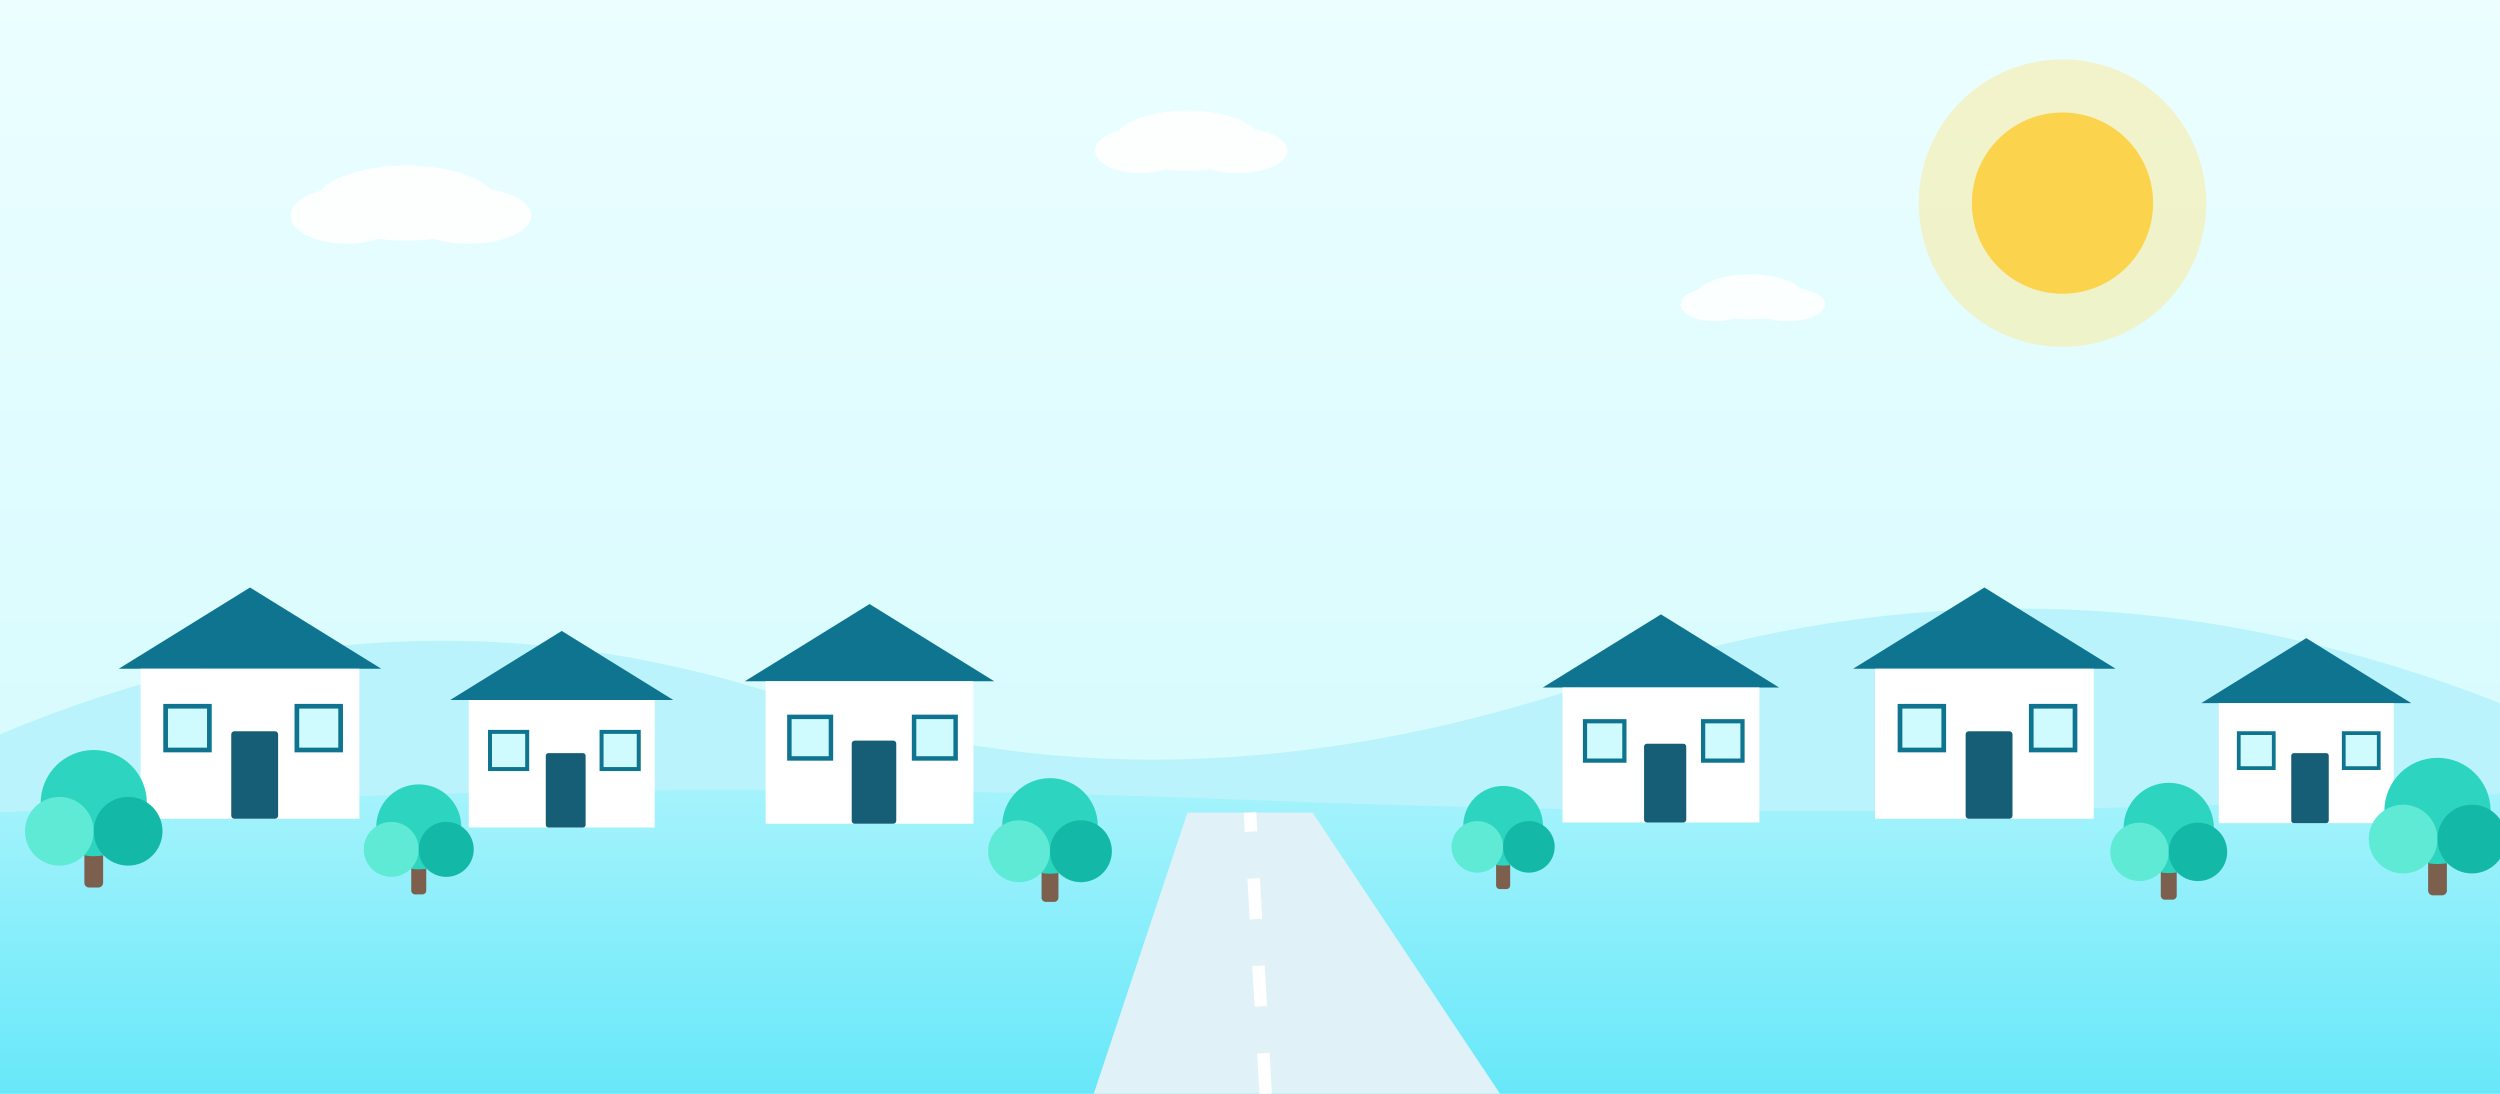
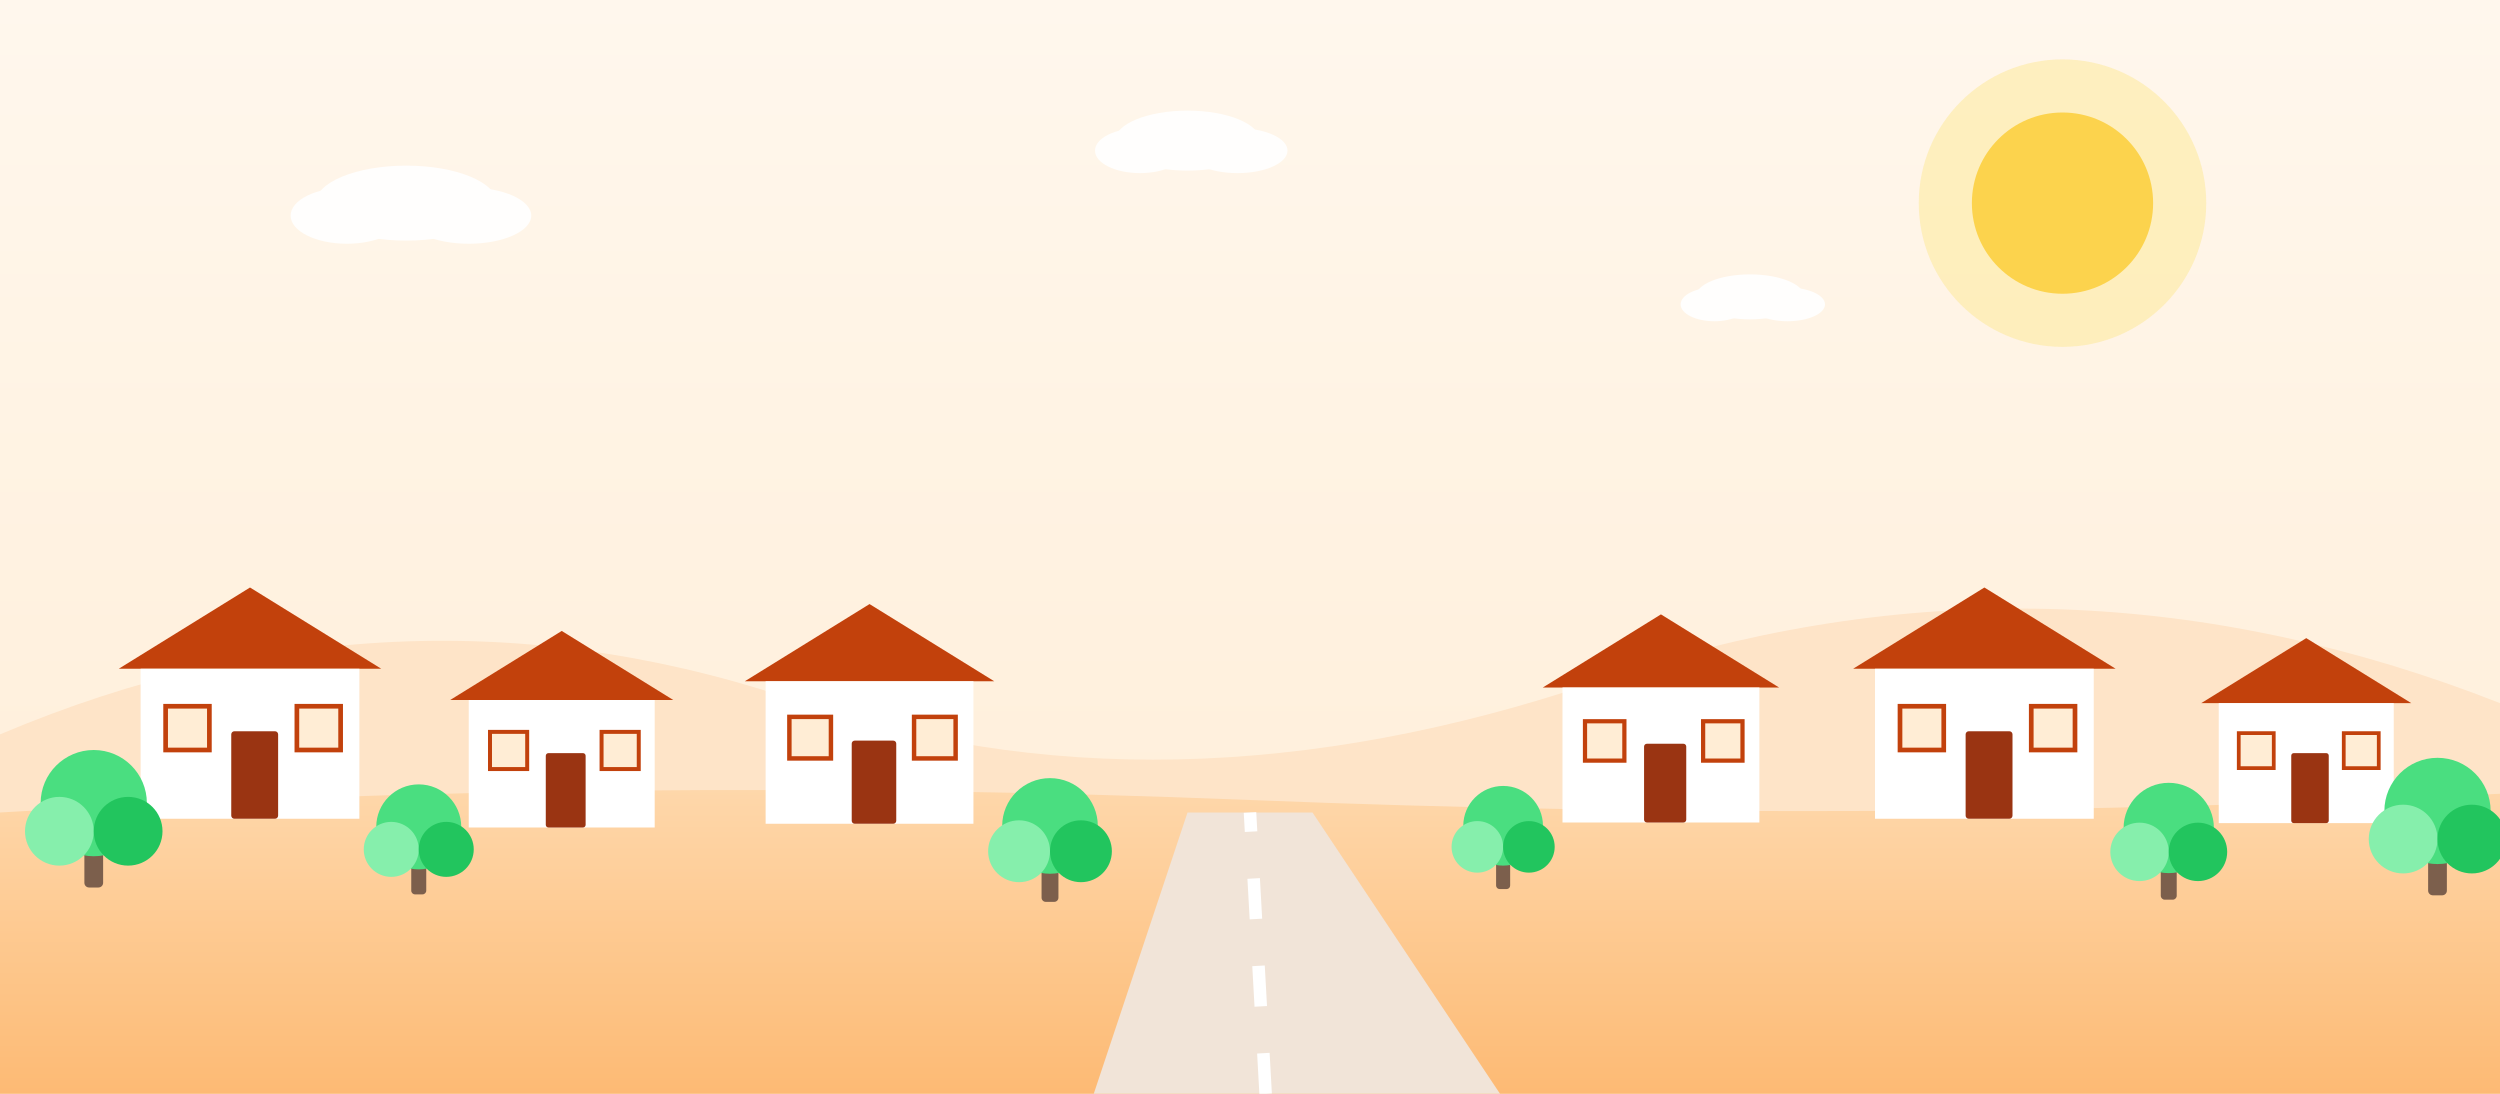
<svg xmlns="http://www.w3.org/2000/svg" viewBox="0 0 1600 700" preserveAspectRatio="xMidYMid slice">
  <defs>
    <linearGradient id="sky" x1="0" y1="0" x2="0" y2="1">
-       <stop offset="0" stop-color="#ecfeff" />
-       <stop offset="1" stop-color="#cffafe" />
+       <stop offset="0" stop-color="#fff7ed" />
+       <stop offset="1" stop-color="#ffedd5" />
    </linearGradient>
    <linearGradient id="ground" x1="0" y1="0" x2="0" y2="1">
-       <stop offset="0" stop-color="#a5f3fc" />
-       <stop offset="1" stop-color="#67e8f9" />
+       <stop offset="0" stop-color="#fed7aa" />
+       <stop offset="1" stop-color="#fdba74" />
    </linearGradient>
    <g id="house">
-       <polygon points="-14,0 70,-52 154,0" fill="#0e7490" />
+       <polygon points="-14,0 70,-52 154,0" fill="#c2410c" />
      <rect x="0" y="0" width="140" height="96" fill="#ffffff" />
-       <rect x="58" y="40" width="30" height="56" fill="#155e75" rx="2" />
-       <rect x="16" y="24" width="28" height="28" fill="#cffafe" stroke="#0e7490" stroke-width="3" />
-       <rect x="100" y="24" width="28" height="28" fill="#cffafe" stroke="#0e7490" stroke-width="3" />
+       <rect x="58" y="40" width="30" height="56" fill="#9a3412" rx="2" />
+       <rect x="16" y="24" width="28" height="28" fill="#ffedd5" stroke="#c2410c" stroke-width="3" />
+       <rect x="100" y="24" width="28" height="28" fill="#ffedd5" stroke="#c2410c" stroke-width="3" />
    </g>
    <g id="tree">
      <rect x="-6" y="0" width="12" height="28" fill="#7c5f4c" rx="3" />
-       <circle cx="0" cy="-26" r="34" fill="#2dd4bf" />
-       <circle cx="-22" cy="-8" r="22" fill="#5eead4" />
-       <circle cx="22" cy="-8" r="22" fill="#14b8a6" />
+       <circle cx="0" cy="-26" r="34" fill="#4ade80" />
+       <circle cx="-22" cy="-8" r="22" fill="#86efac" />
+       <circle cx="22" cy="-8" r="22" fill="#22c55e" />
    </g>
    <g id="cloud" fill="#ffffff" opacity="0.9">
      <ellipse cx="0" cy="0" rx="58" ry="24" />
      <ellipse cx="-38" cy="8" rx="36" ry="18" />
      <ellipse cx="40" cy="8" rx="40" ry="18" />
    </g>
  </defs>
  <rect width="1600" height="700" fill="url(#sky)" />
  <circle cx="1320" cy="130" r="92" fill="#fde68a" opacity="0.45" />
  <circle cx="1320" cy="130" r="58" fill="#fcd34d" />
  <use href="#cloud" transform="translate(260 130)" />
  <use href="#cloud" transform="translate(760 90) scale(0.8)" />
  <use href="#cloud" transform="translate(1120 190) scale(0.6)" />
-   <path d="M0 470 Q 260 360 520 452 Q 760 530 1040 430 Q 1320 340 1600 450 L1600 700 L0 700 Z" fill="#baf3fb" />
+   <path d="M0 470 Q 260 360 520 452 Q 760 530 1040 430 Q 1320 340 1600 450 L1600 700 L0 700 Z" fill="#fee4c8" />
  <path d="M0 520 Q 400 496 800 512 Q 1200 528 1600 508 L1600 700 L0 700 Z" fill="url(#ground)" />
-   <path d="M700 700 L760 520 L840 520 L960 700 Z" fill="#e0f2f7" />
+   <path d="M700 700 L760 520 L840 520 L960 700 Z" fill="#f1e4d8" />
  <path d="M810 700 L800 520" stroke="#ffffff" stroke-width="8" stroke-dasharray="26 30" fill="none" />
  <use href="#house" transform="translate(90 428)" />
  <use href="#house" transform="translate(300 448) scale(0.85)" />
  <use href="#house" transform="translate(490 436) scale(0.95)" />
  <use href="#house" transform="translate(1000 440) scale(0.9)" />
  <use href="#house" transform="translate(1200 428)" />
  <use href="#house" transform="translate(1420 450) scale(0.8)" />
  <use href="#tree" transform="translate(60 540)" />
  <use href="#tree" transform="translate(268 550) scale(0.8)" />
  <use href="#tree" transform="translate(672 552) scale(0.9)" />
  <use href="#tree" transform="translate(962 548) scale(0.75)" />
  <use href="#tree" transform="translate(1388 552) scale(0.85)" />
  <use href="#tree" transform="translate(1560 545)" />
</svg>
